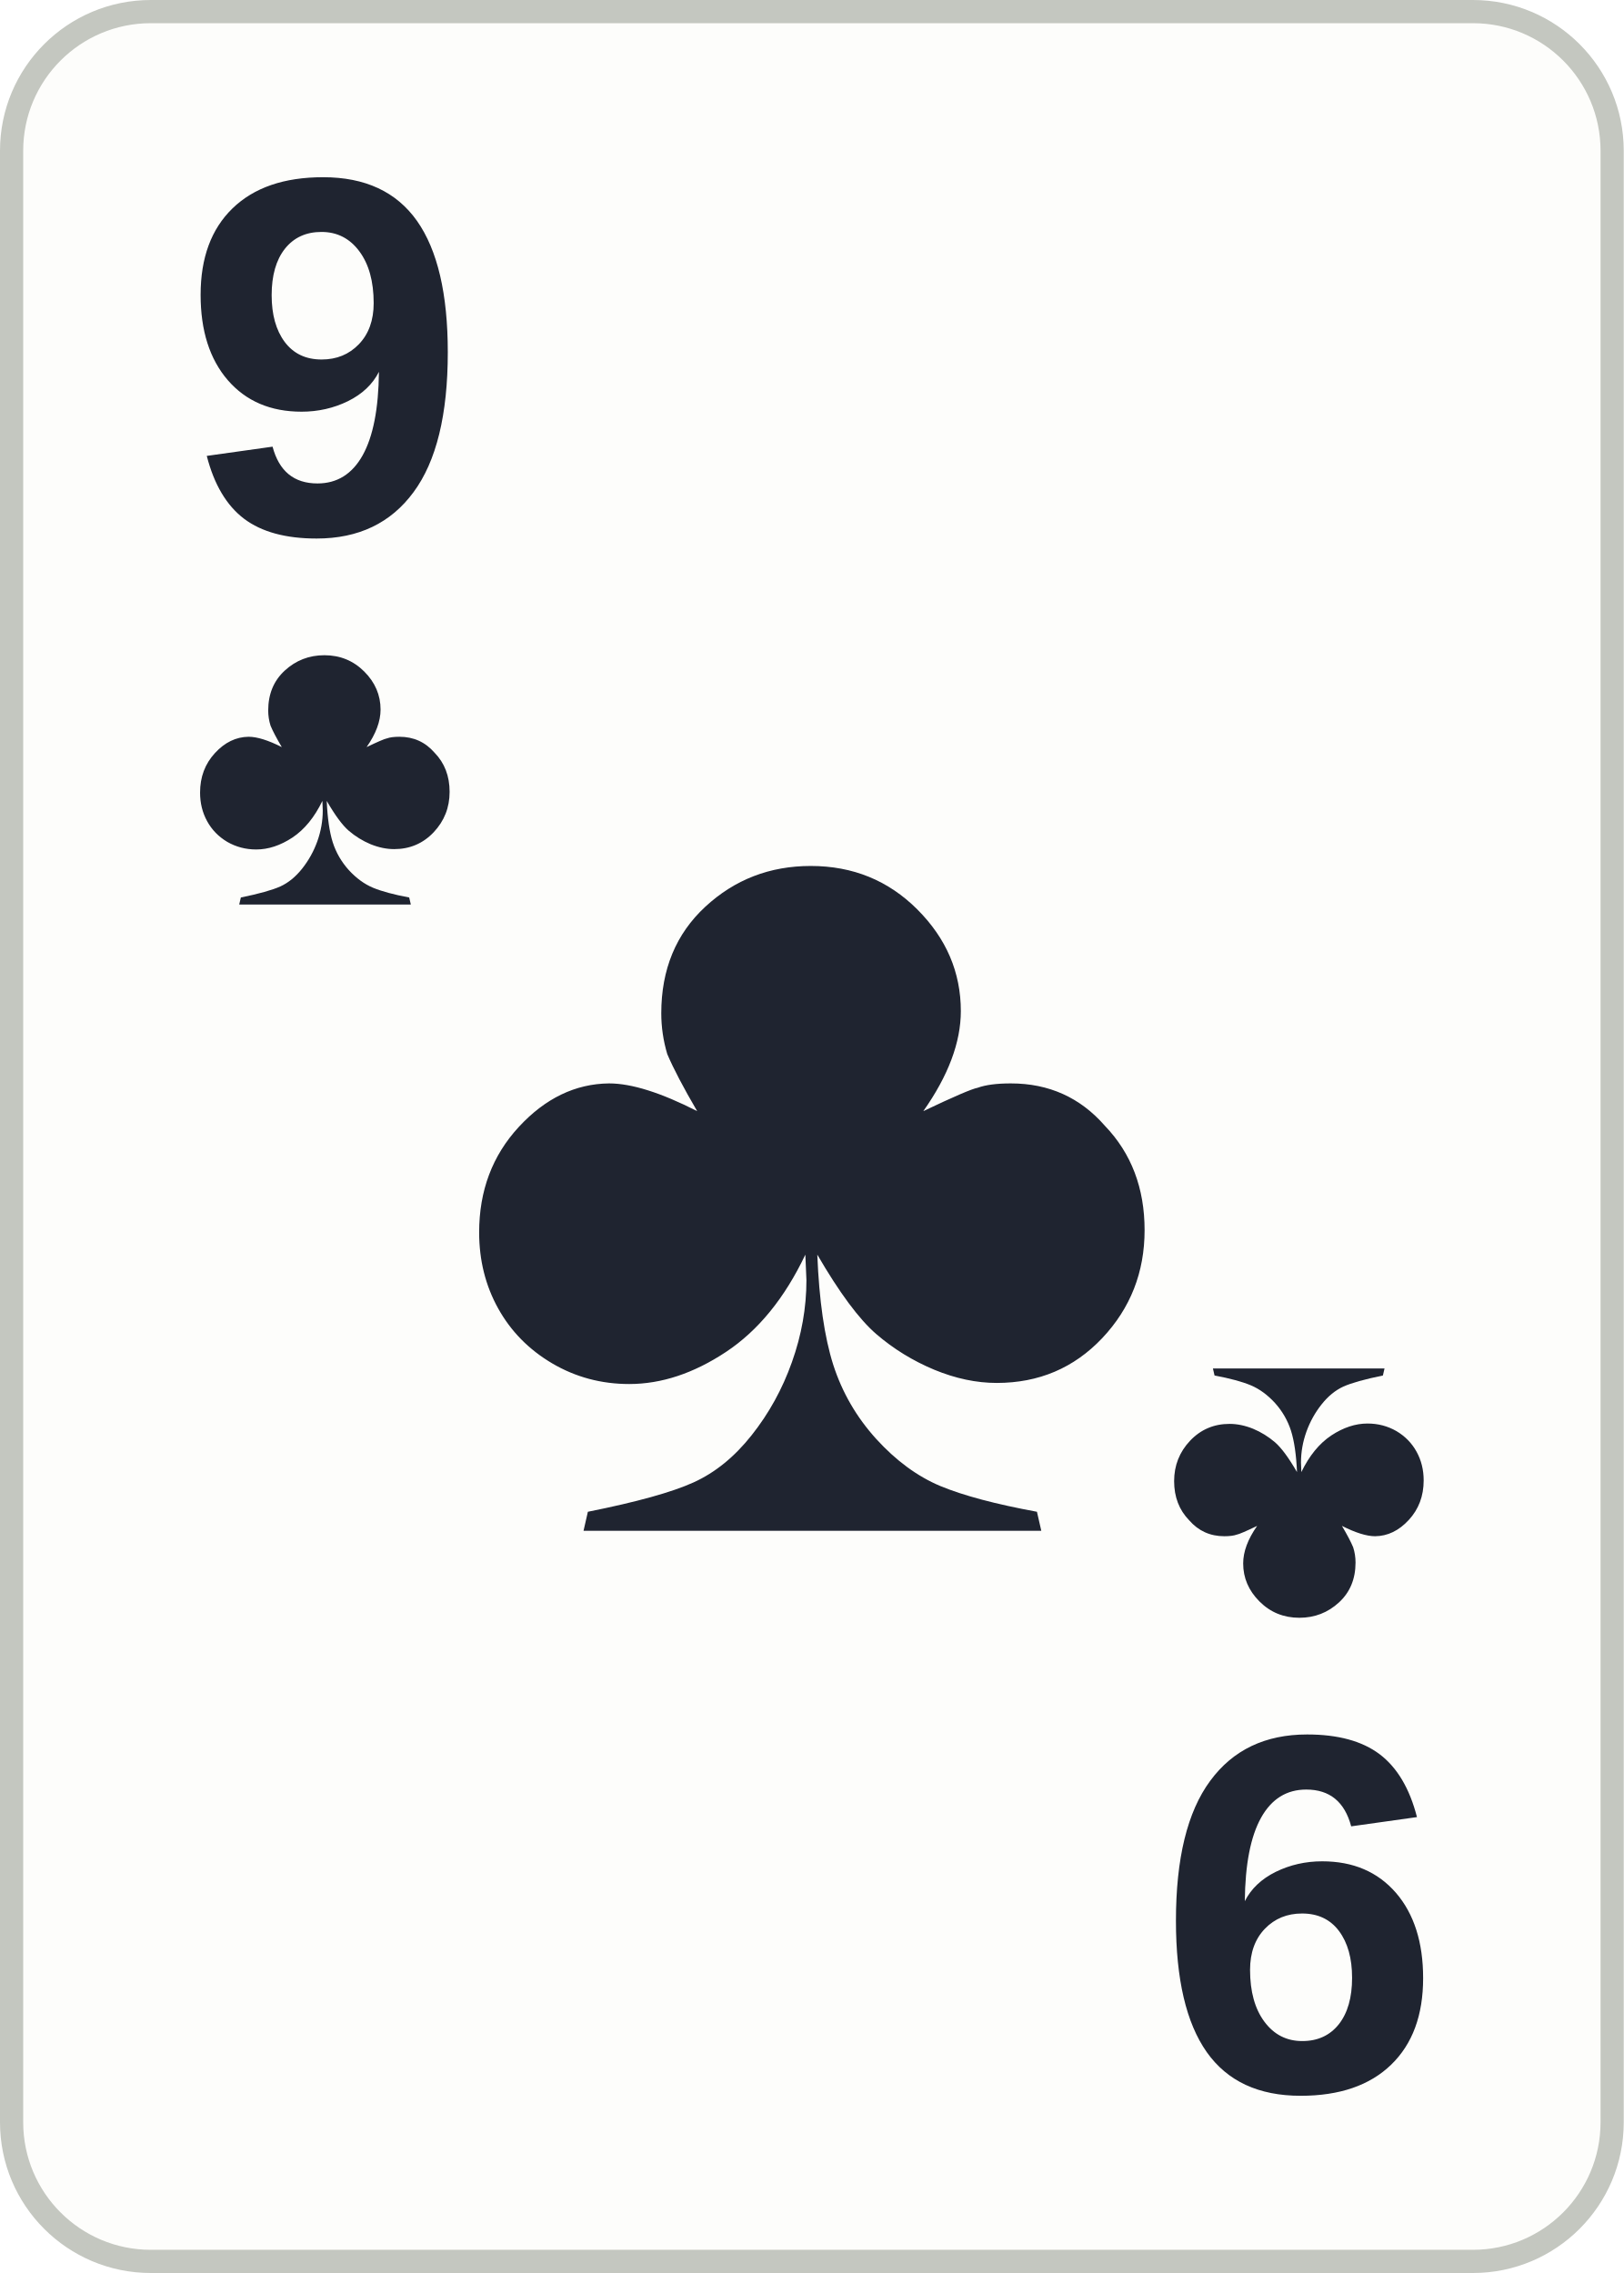
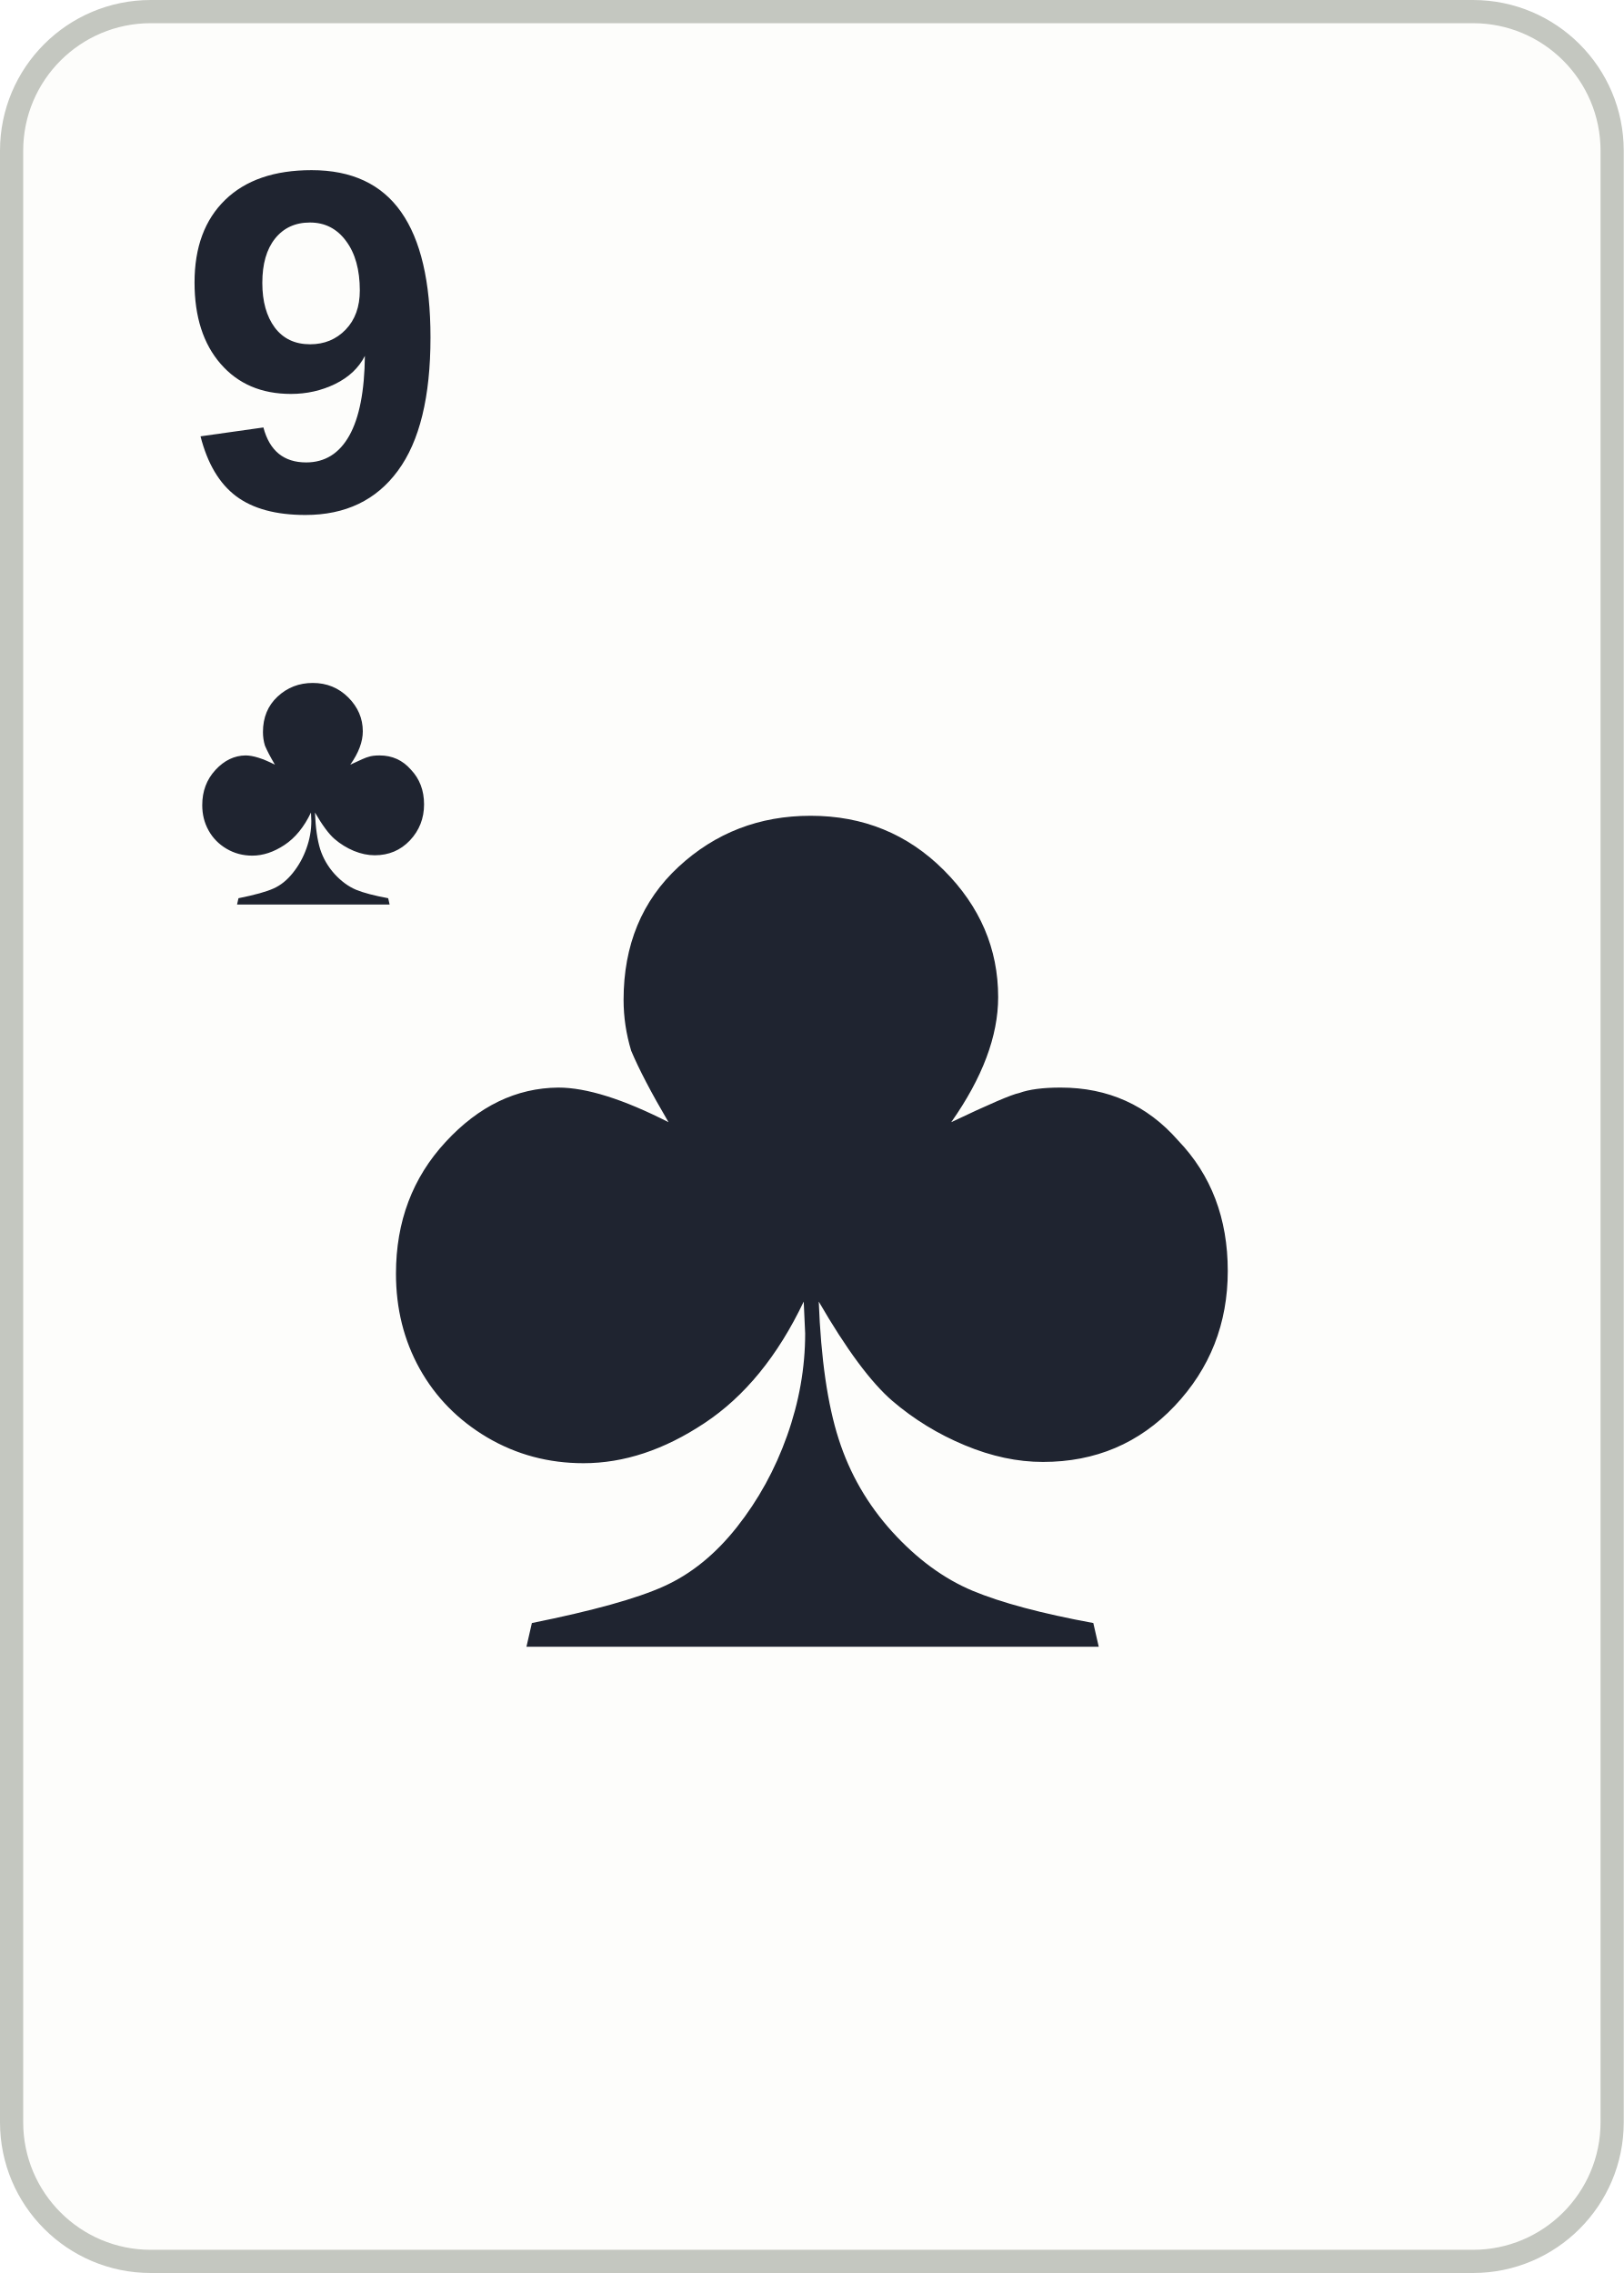
<svg xmlns="http://www.w3.org/2000/svg" viewBox="0 0 140 196">
  <rect x="1" y="1" width="138" height="194" rx="12" fill="#fdfdfb" stroke="#c4c7c0" stroke-width="2" />
  <g font-family="Arial,Helvetica,sans-serif" font-weight="700">
-     <text x="28" y="46" font-size="44" text-anchor="middle" fill="#1f2430">9</text>
-     <text x="28" y="78" font-size="36" text-anchor="middle" fill="#1f2430">♣</text>
-     <g transform="rotate(180 70 98)">
-       <text x="28" y="46" font-size="44" text-anchor="middle" fill="#1f2430">9</text>
-       <text x="28" y="78" font-size="36" text-anchor="middle" fill="#1f2430">♣</text>
-     </g>
-     <text x="70" y="132" font-size="96" text-anchor="middle" fill="#1f2430">♣</text>
+     <text x="27" y="44" font-size="42" text-anchor="middle" fill="#1f2430">9</text>
+     <text x="27" y="78" font-size="32" text-anchor="middle" fill="#1f2430">♣</text>
+     <text x="70" y="142" font-size="120" text-anchor="middle" fill="#1f2430">♣</text>
  </g>
</svg>
